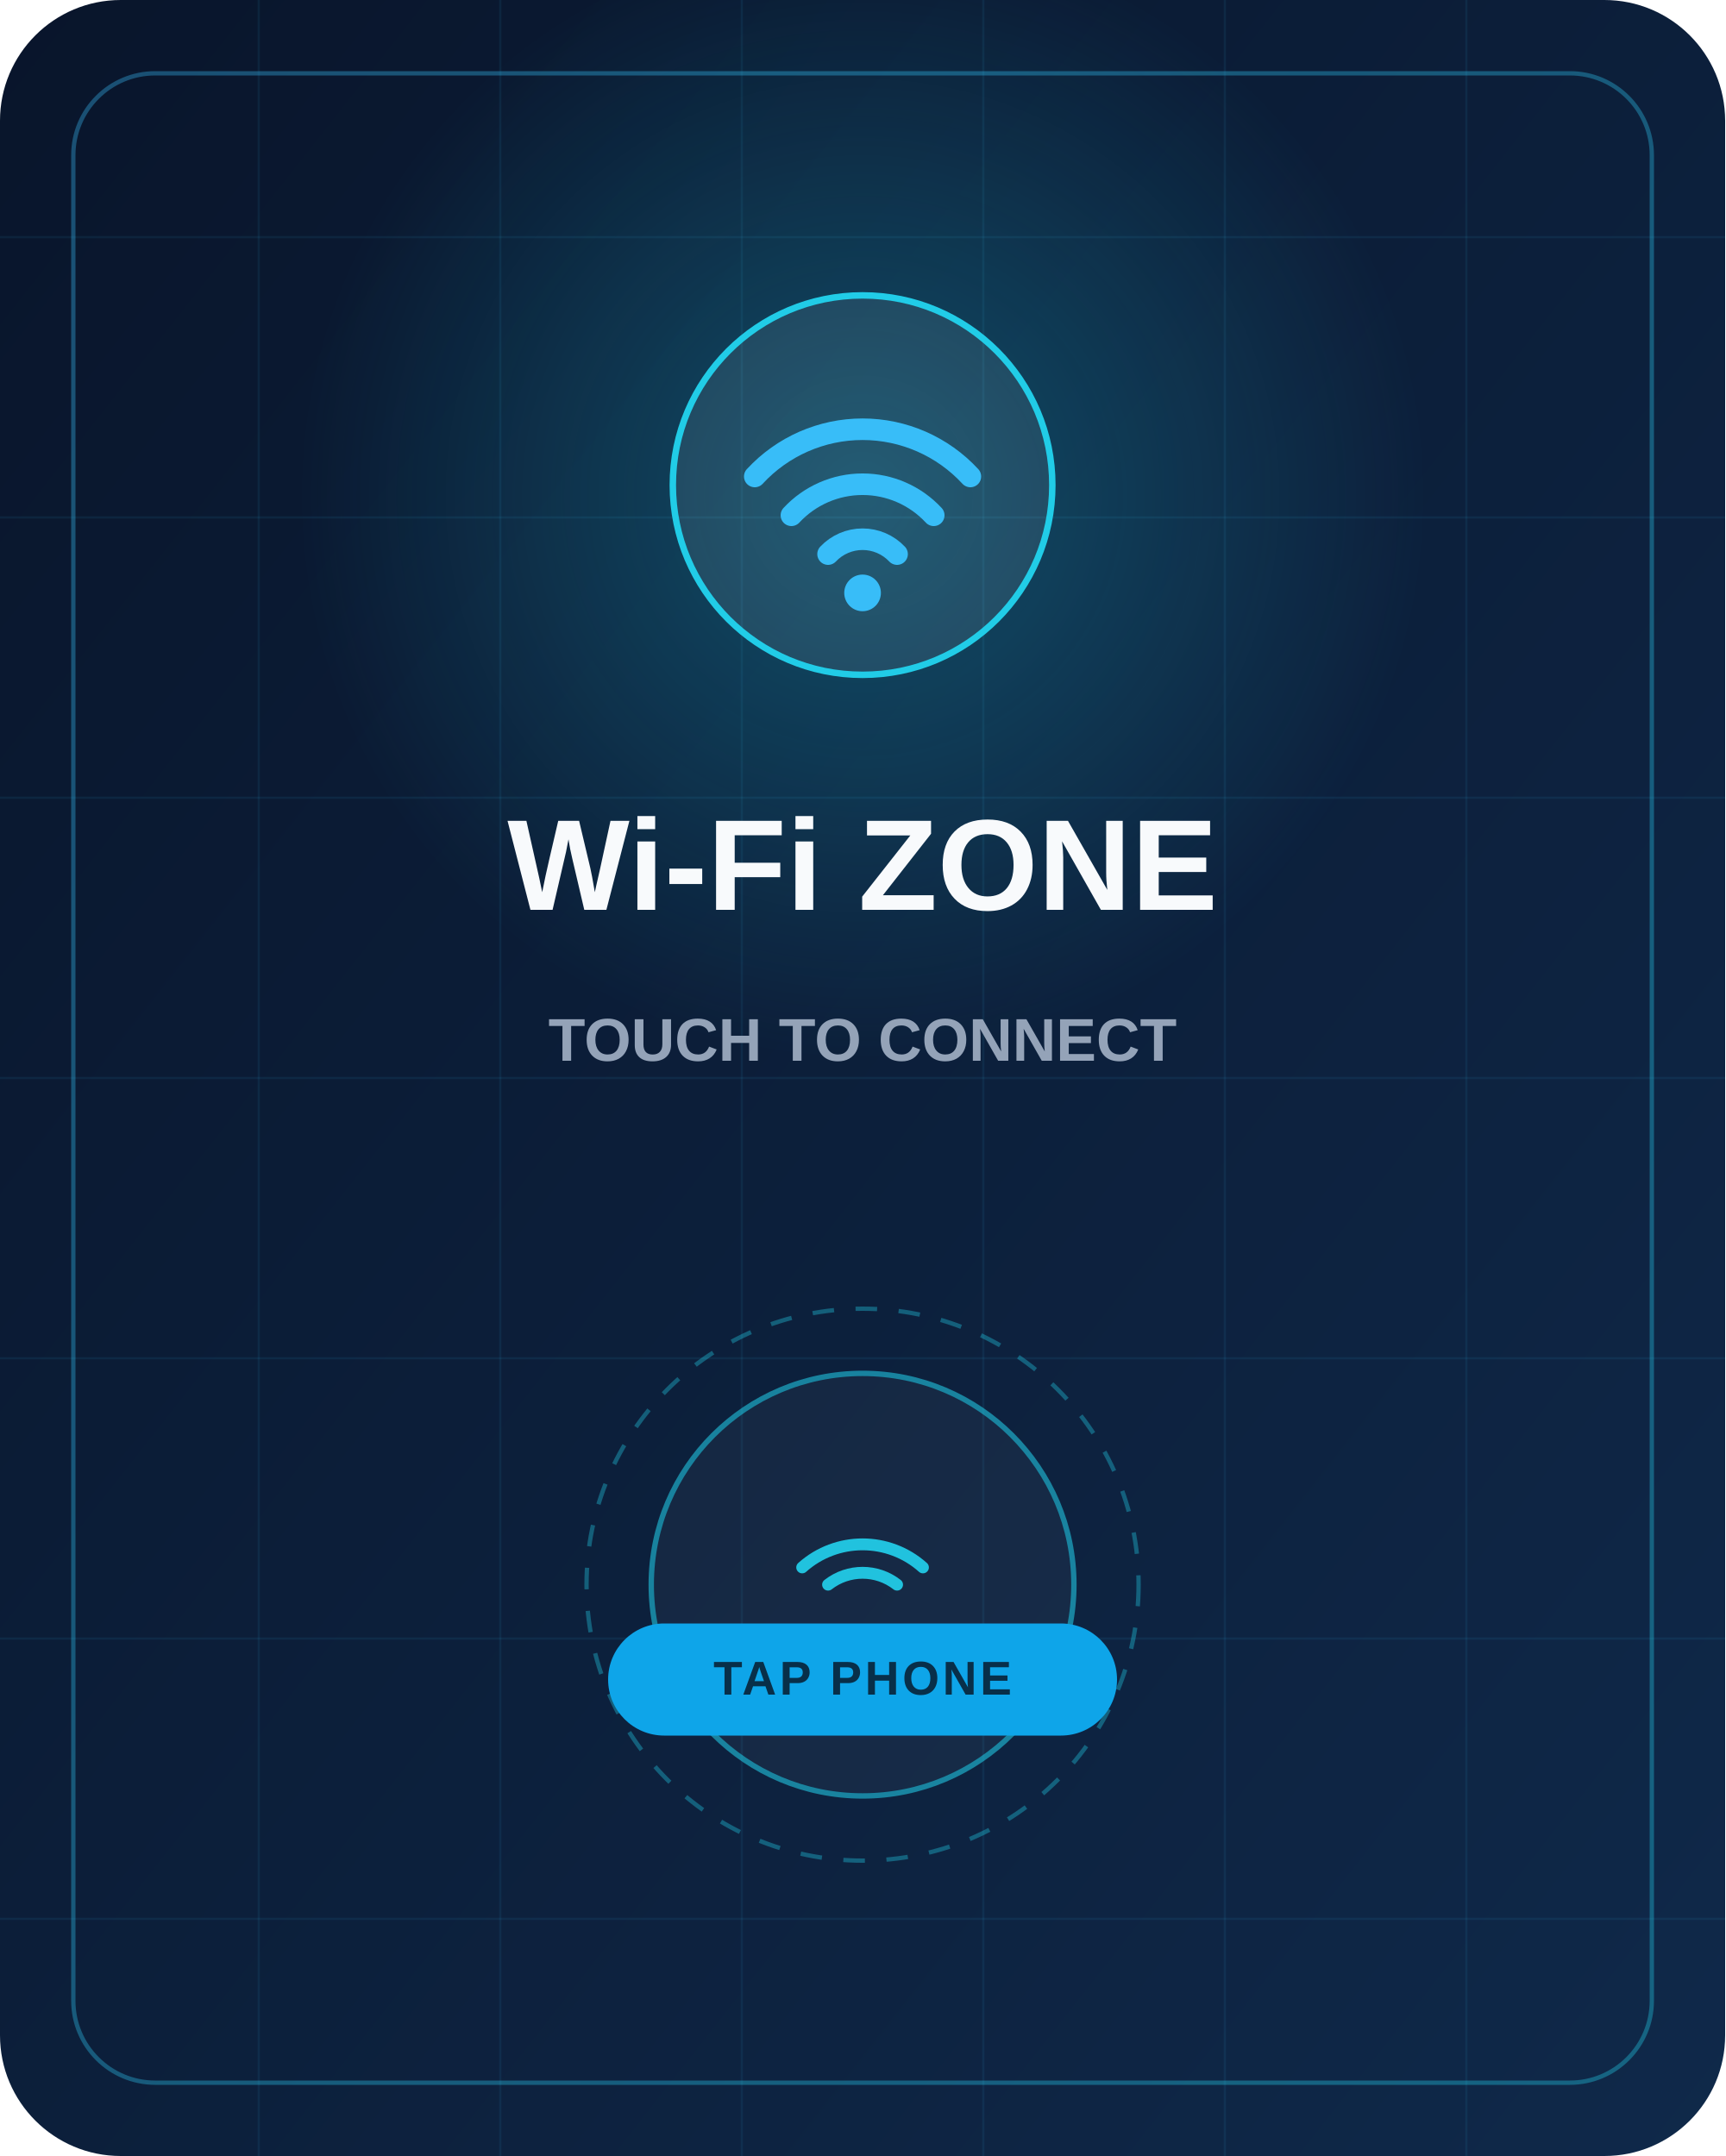
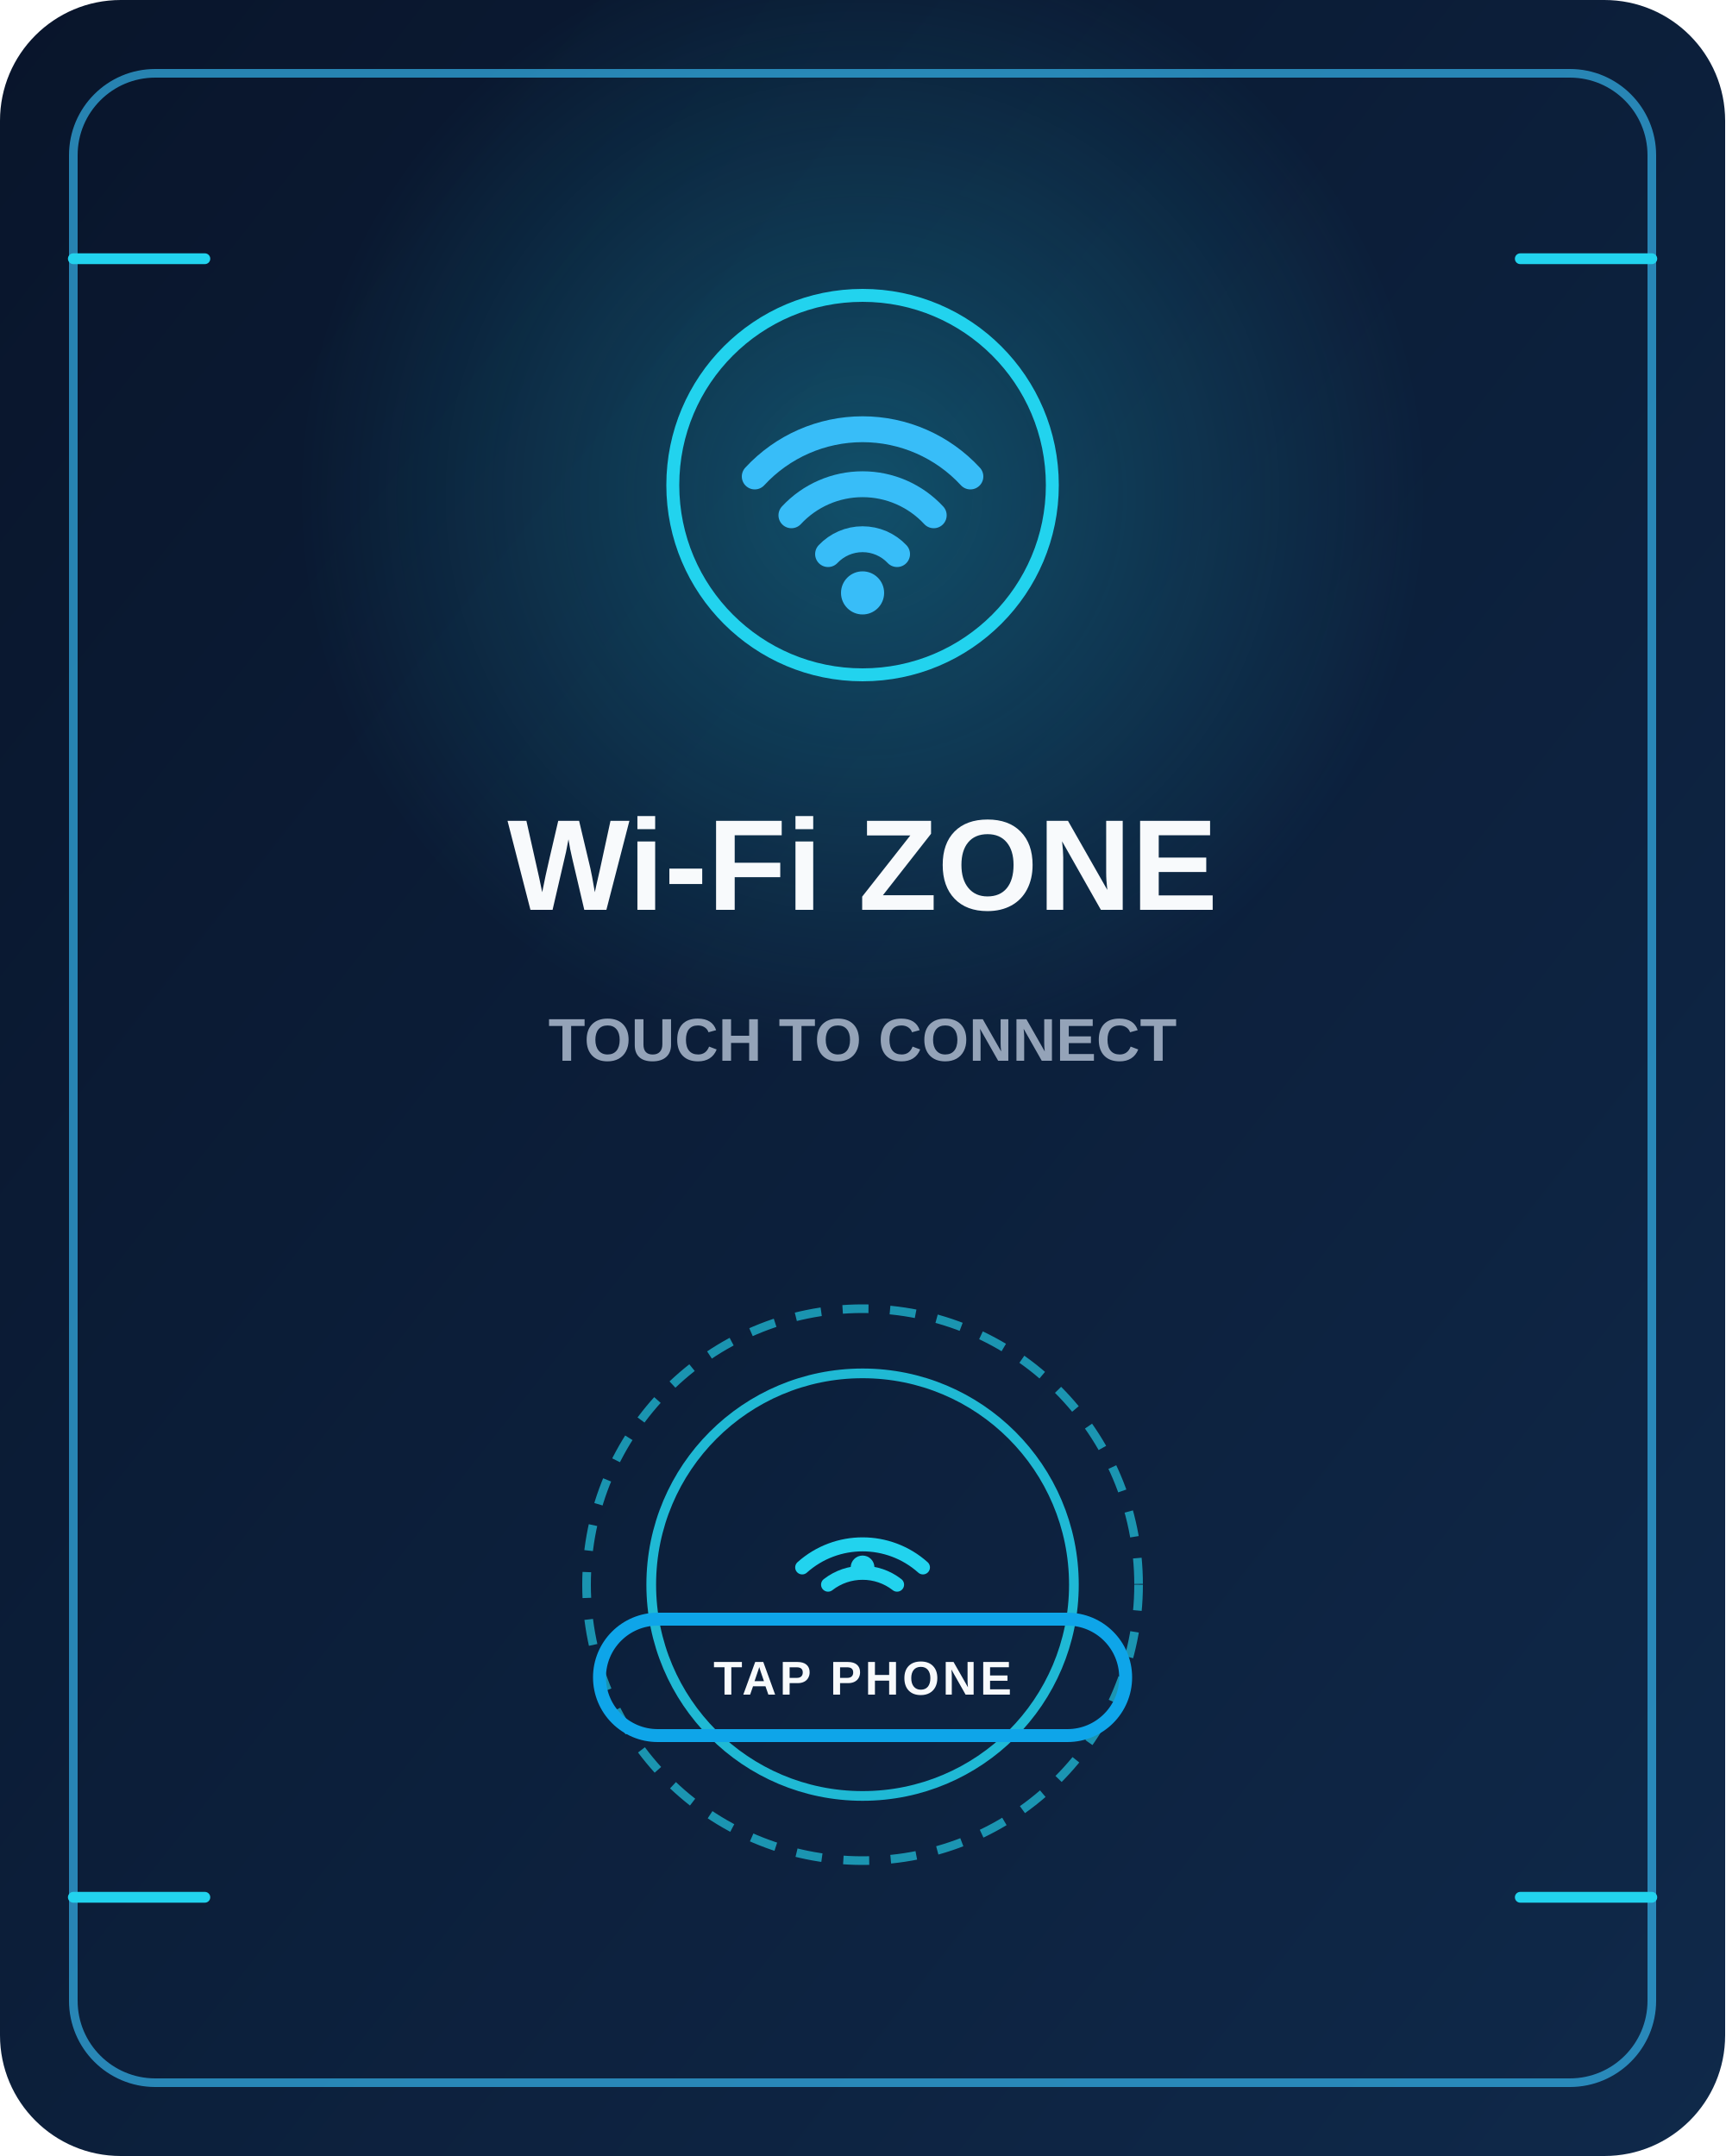
<svg xmlns="http://www.w3.org/2000/svg" width="240" height="300" viewBox="0 0 800 1000">
  <defs>
    <linearGradient id="bg-02" x1="0%" y1="0%" x2="100%" y2="100%">
      <stop offset="0%" stop-color="#09152B" />
      <stop offset="100%" stop-color="#0F294A" />
    </linearGradient>
    <linearGradient id="acc-02" x1="0%" y1="0%" x2="100%" y2="100%">
      <stop offset="0%" stop-color="#38BDF8" />
      <stop offset="100%" stop-color="#22D3EE" />
    </linearGradient>
    <radialGradient id="glow-02" cx="50%" cy="50%" r="50%">
      <stop offset="0%" stop-color="#22D3EE" stop-opacity="0.28" />
      <stop offset="100%" stop-color="#22D3EE" stop-opacity="0" />
    </radialGradient>
    <clipPath id="clip-02">
      <rect width="800" height="1000" rx="56" />
    </clipPath>
  </defs>
  <g clip-path="url(#clip-02)">
    <rect width="800" height="1000" rx="56" fill="url(#bg-02)" />
    <circle cx="400" cy="230" r="260" fill="url(#glow-02)" />
-     <line x1="0" y1="110" x2="800" y2="110" stroke="#38BDF8" stroke-width="1" opacity="0.08" />
-     <line x1="0" y1="240" x2="800" y2="240" stroke="#38BDF8" stroke-width="1" opacity="0.08" />
-     <line x1="0" y1="370" x2="800" y2="370" stroke="#38BDF8" stroke-width="1" opacity="0.08" />
-     <line x1="0" y1="500" x2="800" y2="500" stroke="#38BDF8" stroke-width="1" opacity="0.08" />
-     <line x1="0" y1="630" x2="800" y2="630" stroke="#38BDF8" stroke-width="1" opacity="0.08" />
-     <line x1="0" y1="760" x2="800" y2="760" stroke="#38BDF8" stroke-width="1" opacity="0.08" />
-     <line x1="0" y1="890" x2="800" y2="890" stroke="#38BDF8" stroke-width="1" opacity="0.08" />
-     <line x1="120" y1="0" x2="120" y2="1000" stroke="#38BDF8" stroke-width="1" opacity="0.08" />
-     <line x1="232" y1="0" x2="232" y2="1000" stroke="#38BDF8" stroke-width="1" opacity="0.08" />
-     <line x1="344" y1="0" x2="344" y2="1000" stroke="#38BDF8" stroke-width="1" opacity="0.08" />
-     <line x1="456" y1="0" x2="456" y2="1000" stroke="#38BDF8" stroke-width="1" opacity="0.08" />
-     <line x1="568" y1="0" x2="568" y2="1000" stroke="#38BDF8" stroke-width="1" opacity="0.08" />
-     <line x1="680" y1="0" x2="680" y2="1000" stroke="#38BDF8" stroke-width="1" opacity="0.08" />
-     <rect x="34" y="34" width="732" height="932" rx="38" fill="none" stroke="url(#acc-02)" stroke-width="2" opacity="0.35" />
-     <circle cx="400" cy="225" r="88" fill="rgba(255,255,255,0.08)" stroke="#22D3EE" stroke-width="3" opacity="0.95" />
-     <g fill="none" stroke="#38BDF8" stroke-width="10" stroke-linecap="round">
+     <rect x="34" y="34" width="732" height="932" rx="38" fill="none" stroke="#38BDF8" stroke-width="4" opacity="0.65" />
+     <path d="M 34 120 H 95 M 705 120 H 766 M 34 880 H 95 M 705 880 H 766" stroke="#22D3EE" stroke-width="5" stroke-linecap="round" />
+     <circle cx="400" cy="225" r="88" fill="none" stroke="#22D3EE" stroke-width="6" />
+     <g fill="none" stroke="#38BDF8" stroke-width="12" stroke-linecap="round">
      <path d="M 350 221 A 68 68 0 0 1 450 221" />
      <path d="M 367 239 A 45 45 0 0 1 433 239" />
      <path d="M 384 257 A 22 22 0 0 1 416 257" />
    </g>
-     <circle cx="400" cy="275" r="8.5" fill="#38BDF8" />
-     <circle cx="400" cy="735" r="128" fill="none" stroke="#22D3EE" stroke-width="2" stroke-dasharray="10 10" opacity="0.35" />
-     <circle cx="400" cy="735" r="98" fill="rgba(255,255,255,0.07)" stroke="#22D3EE" stroke-width="2.5" opacity="0.55" />
-     <g fill="none" stroke="#22D3EE" stroke-width="5.5" stroke-linecap="round" opacity="0.9">
+     <circle cx="400" cy="275" r="10" fill="#38BDF8" />
+     <circle cx="400" cy="735" r="128" fill="none" stroke="#22D3EE" stroke-width="4" stroke-dasharray="12 10" opacity="0.65" />
+     <circle cx="400" cy="735" r="98" fill="none" stroke="#22D3EE" stroke-width="4.5" opacity="0.85" />
+     <g fill="none" stroke="#22D3EE" stroke-width="6.5" stroke-linecap="round">
      <path d="M 382 701 A 26 26 0 0 1 382 733" transform="rotate(-90 400 717)" />
      <path d="M 390 689 A 42 42 0 0 1 390 745" transform="rotate(-90 400 717)" />
    </g>
-     <rect x="282" y="753" width="236" height="52" rx="26" fill="#0EA5E9" />
-     <text x="400" y="786" text-anchor="middle" font-family="Outfit, Arial, sans-serif" font-size="22" font-weight="800" letter-spacing="1.5" fill="#082F49">TAP PHONE</text>
+     <circle cx="400" cy="727" r="5.5" fill="#22D3EE" />
+     <rect x="278" y="751" width="244" height="54" rx="27" fill="none" stroke="#0EA5E9" stroke-width="6" />
+     <text x="400" y="786" text-anchor="middle" font-family="Outfit, Arial, sans-serif" font-size="22" font-weight="900" letter-spacing="1.5" fill="#F8FAFC">TAP PHONE</text>
    <text x="400" y="422" text-anchor="middle" font-family="Outfit, 'Noto Sans KR', Arial, sans-serif" font-size="60" font-weight="900" fill="#F8FAFC">Wi-Fi ZONE</text>
    <text x="400" y="492" text-anchor="middle" font-family="'Noto Sans KR', Arial, sans-serif" font-size="28" font-weight="700" fill="#94A3B8">TOUCH TO CONNECT</text>
  </g>
</svg>
